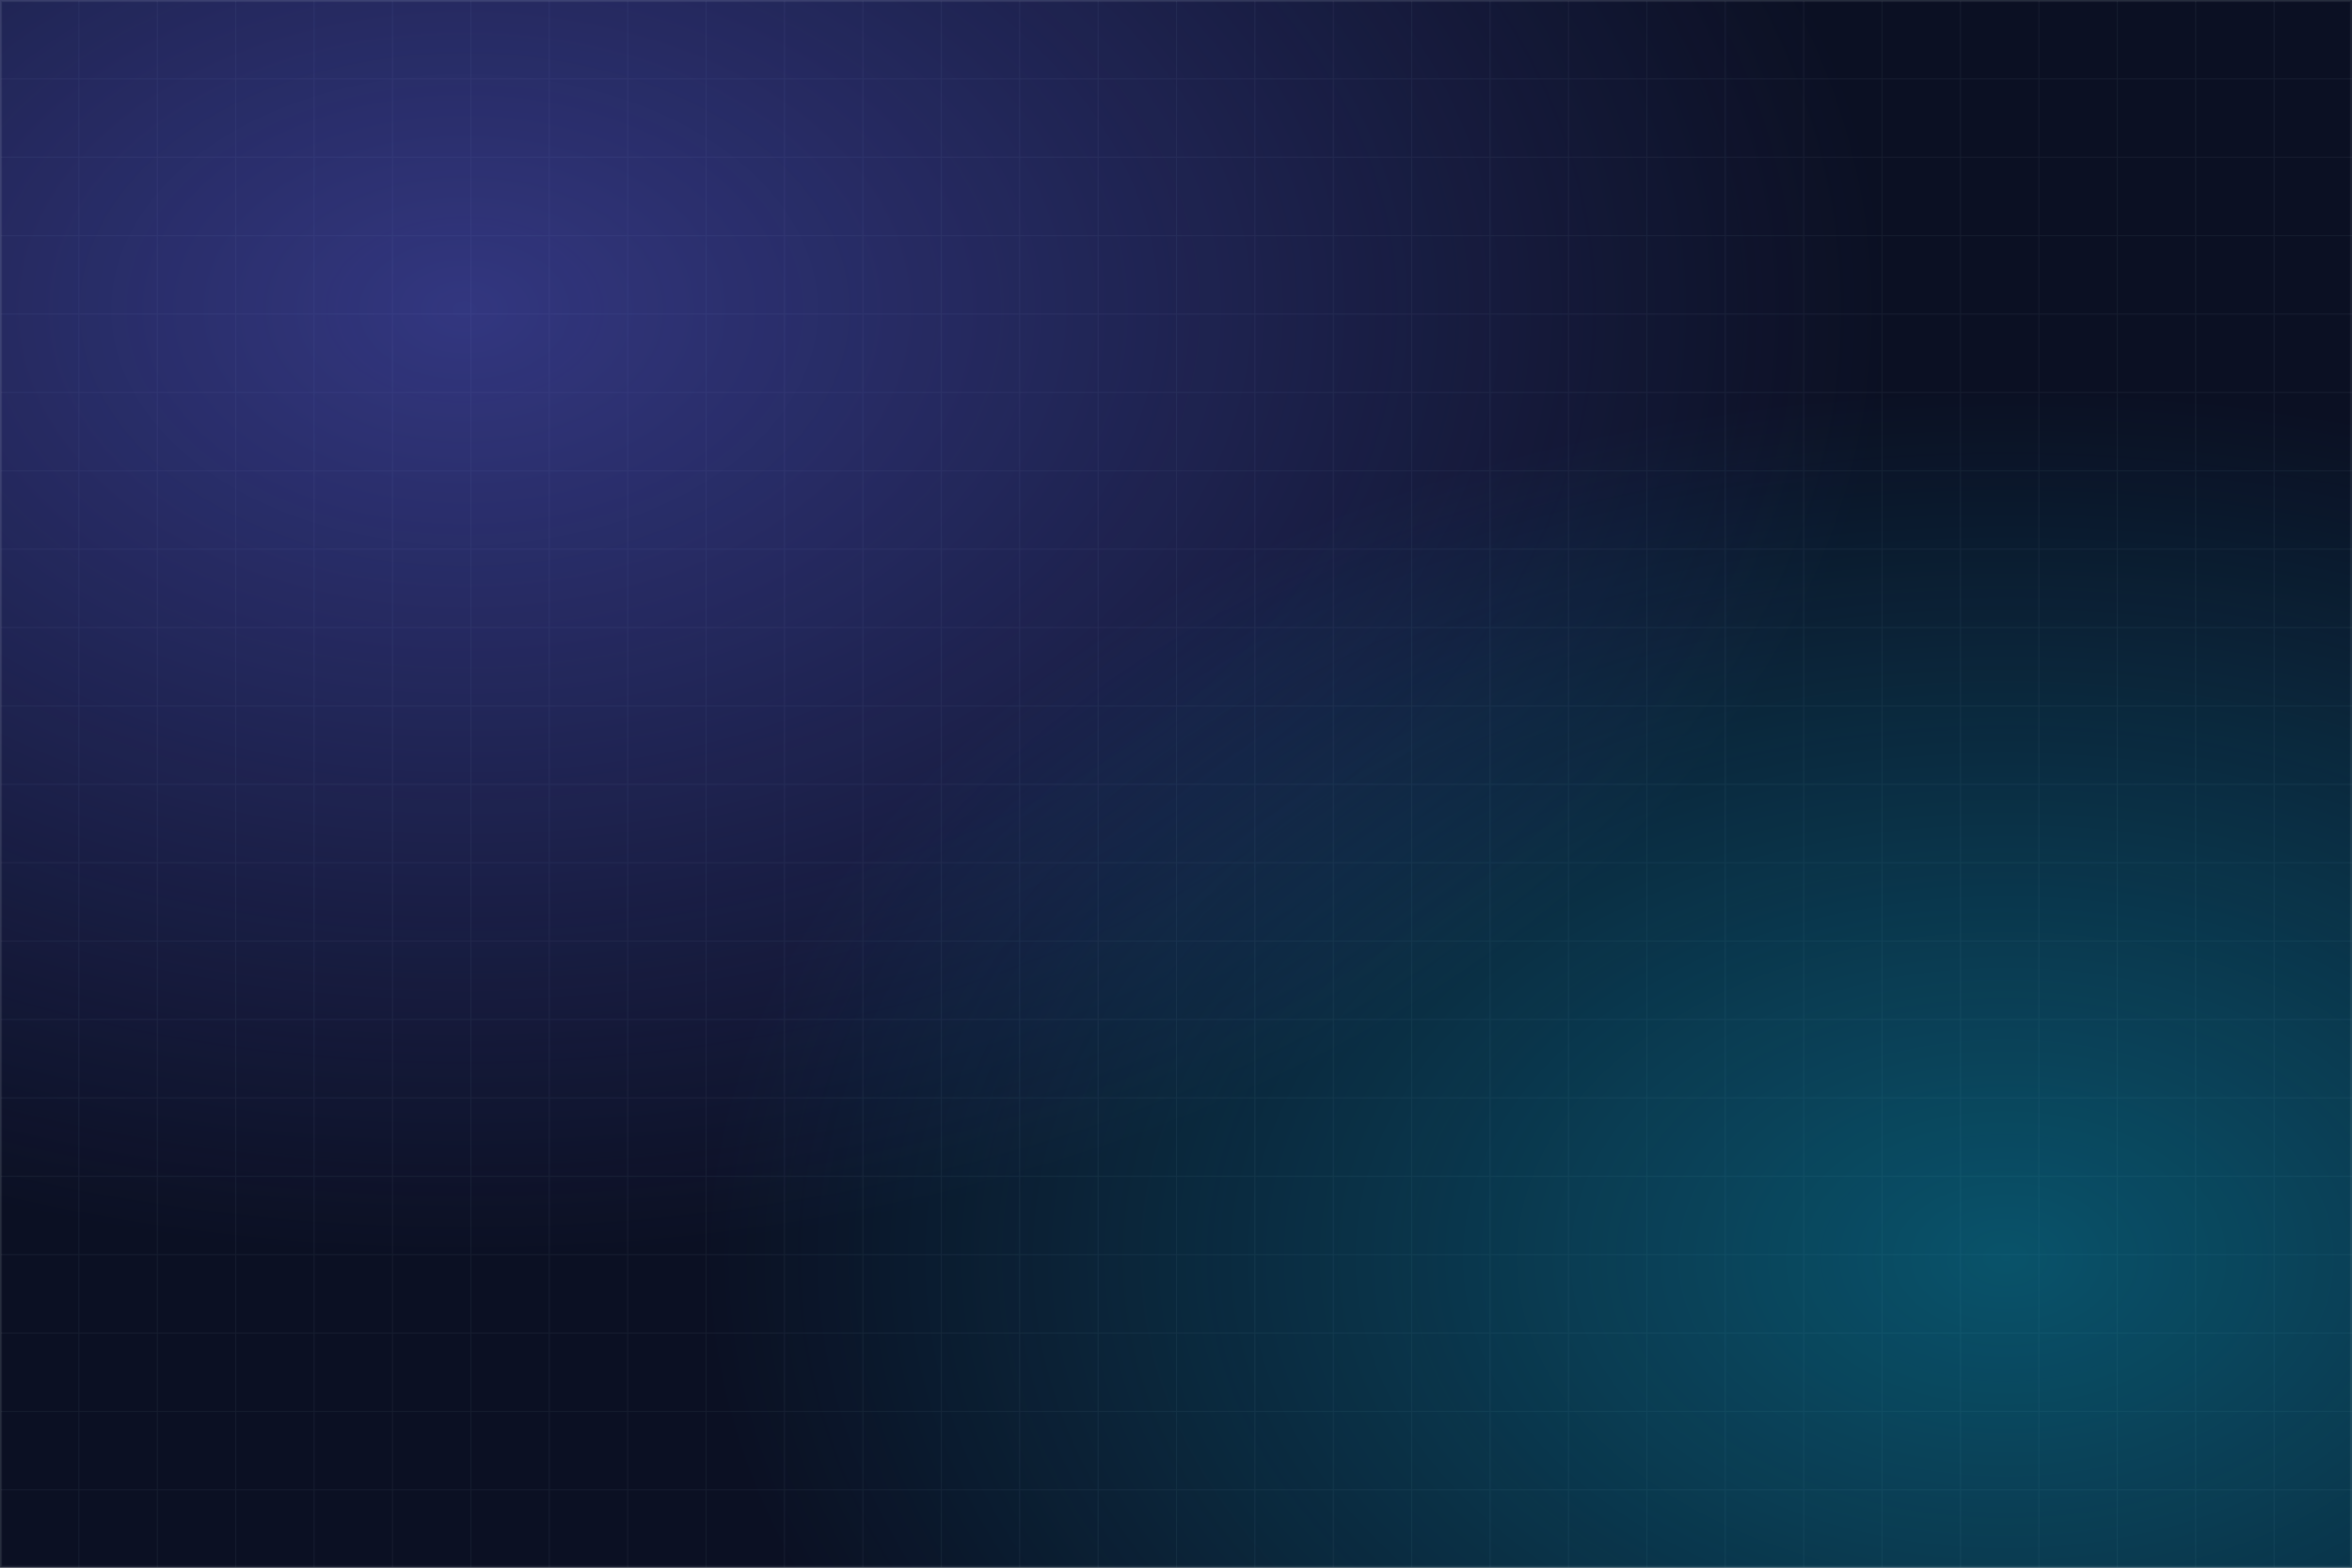
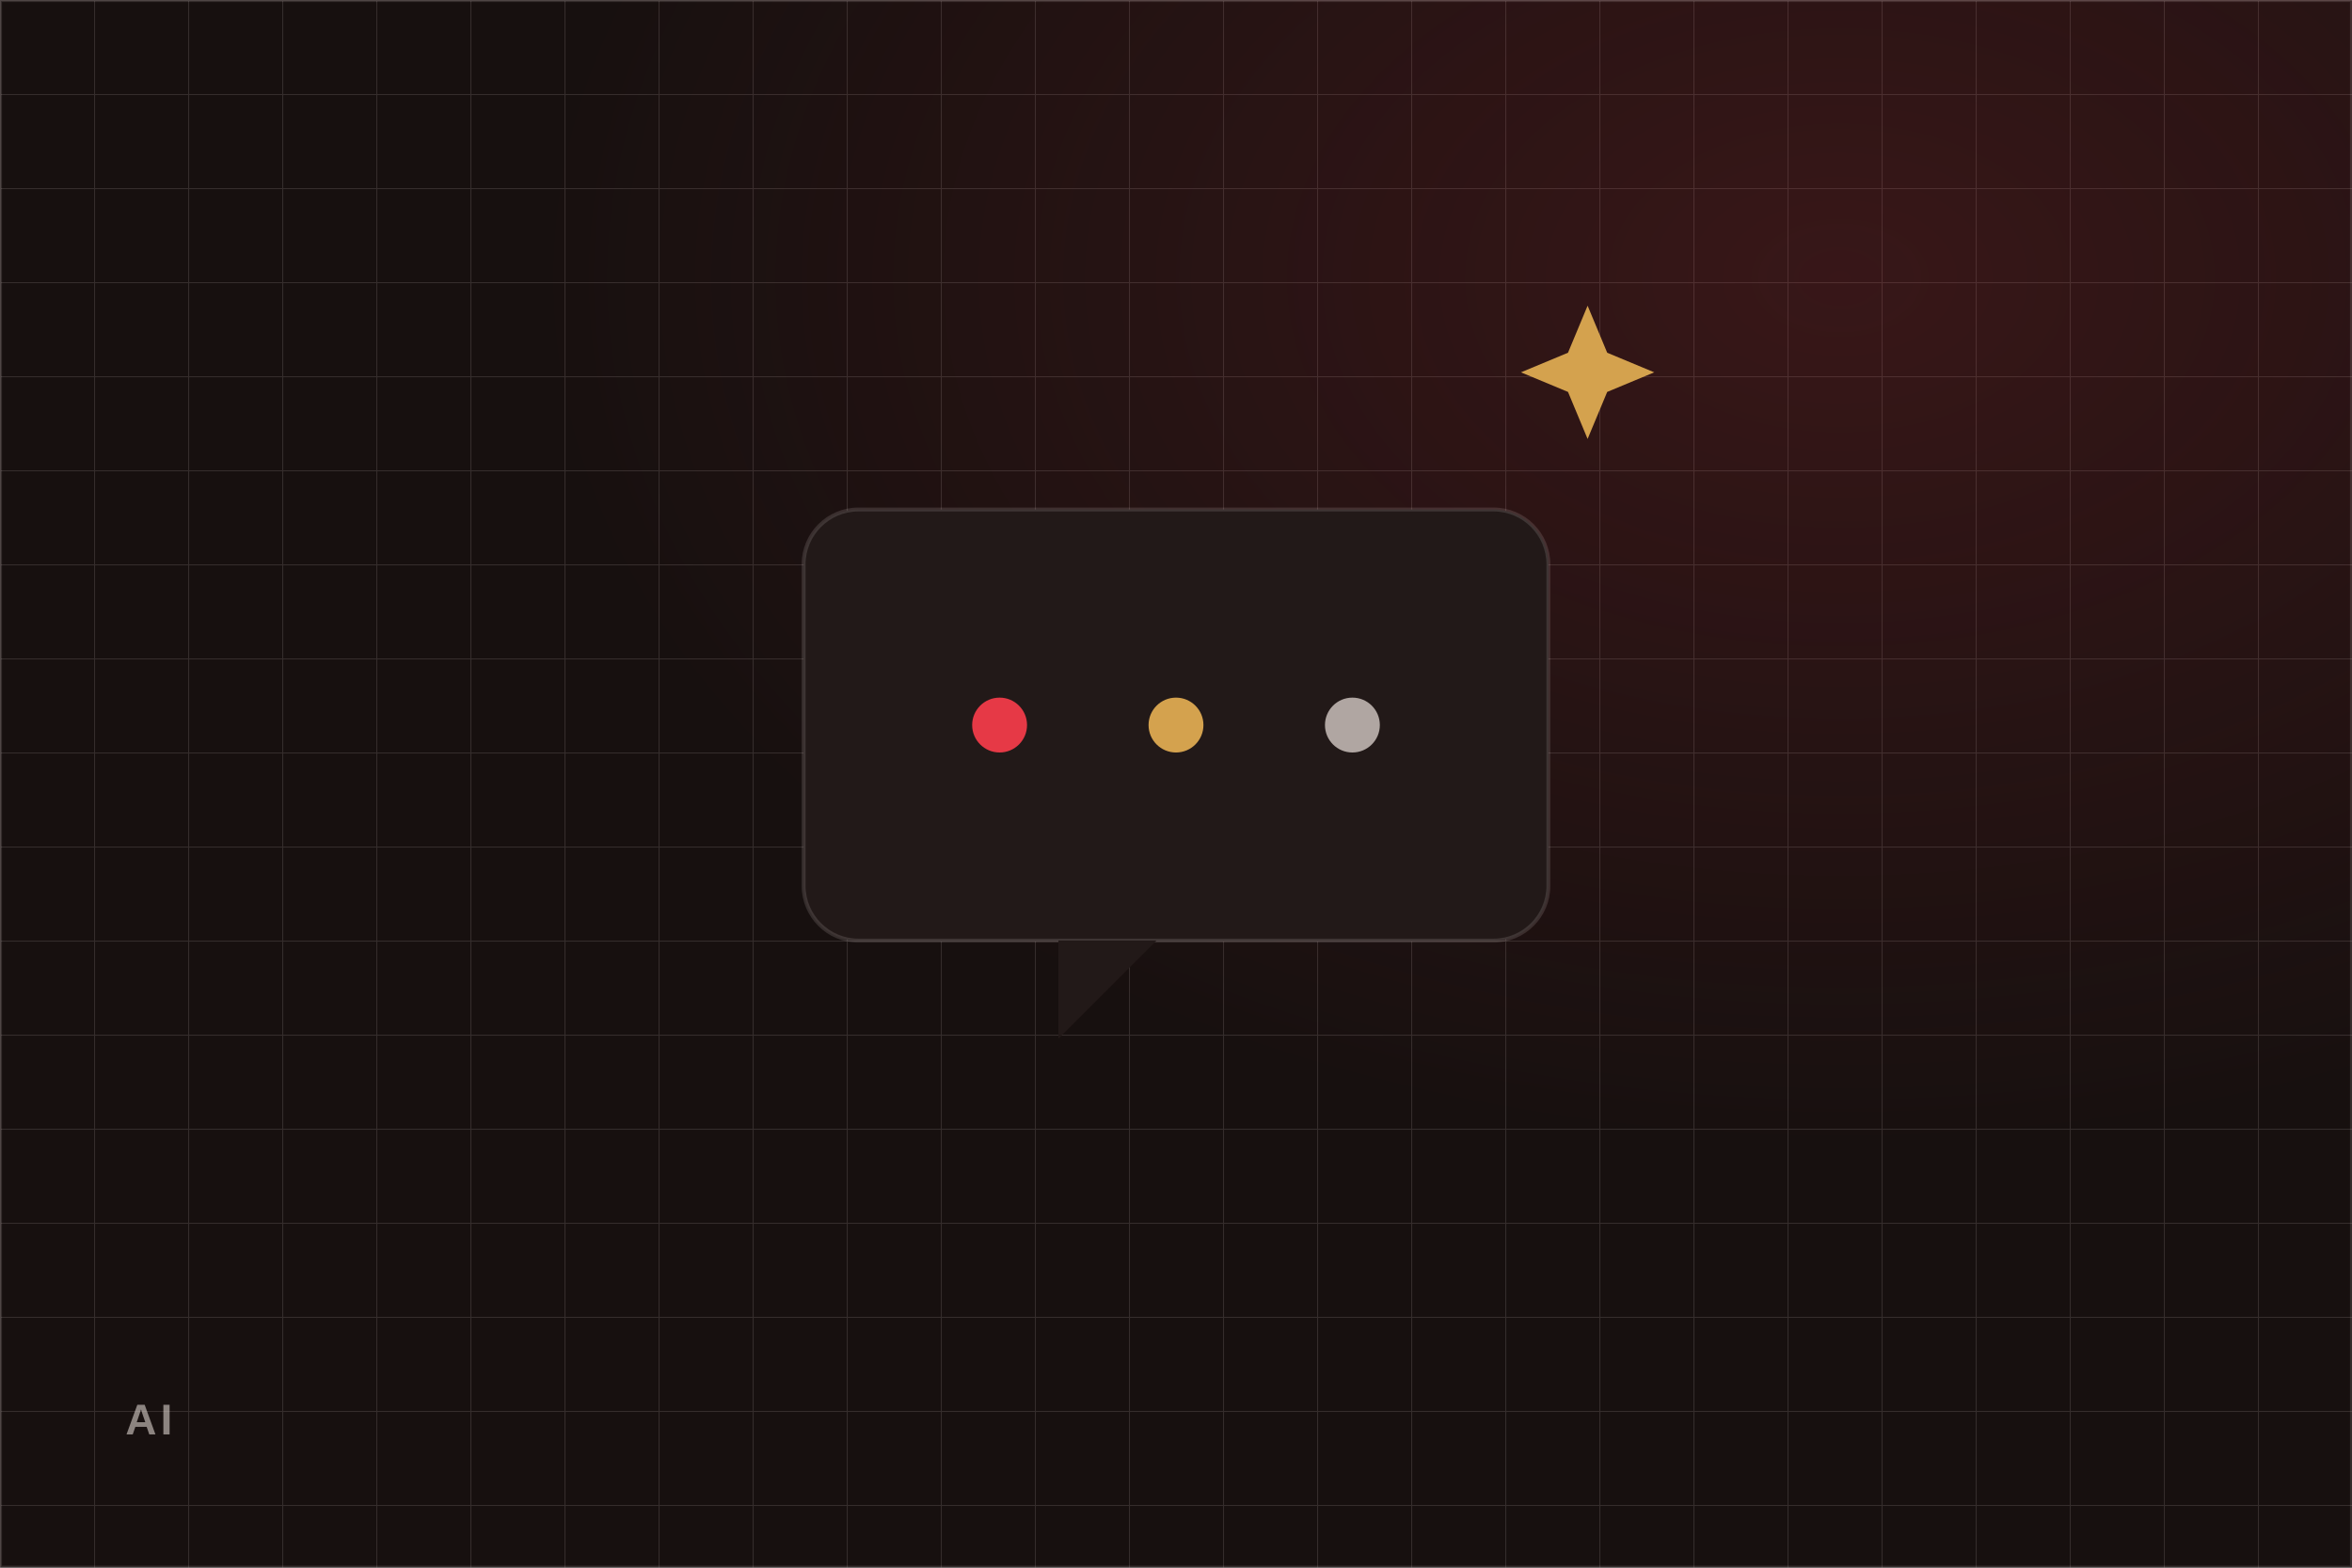
<svg xmlns="http://www.w3.org/2000/svg" viewBox="0 0 1200 800" width="1200" height="800">
  <defs>
-     <linearGradient id="bg3" x1="0%" y1="0%" x2="100%" y2="100%" gradientTransform="rotate(141)">
-       <stop offset="0%" stop-color="#0b1023" />
-       <stop offset="100%" stop-color="#050816" />
-     </linearGradient>
-     <radialGradient id="glow1_3" cx="20%" cy="20%" r="60%">
-       <stop offset="0%" stop-color="#6366F1" stop-opacity="0.45" />
-       <stop offset="100%" stop-color="#6366F1" stop-opacity="0" />
+     <radialGradient id="glow3" cx="78%" cy="18%" r="55%">
+       <stop offset="0%" stop-color="#E63946" stop-opacity="0.16" />
+       <stop offset="100%" stop-color="#E63946" stop-opacity="0" />
    </radialGradient>
-     <radialGradient id="glow2_3" cx="85%" cy="80%" r="55%">
-       <stop offset="0%" stop-color="#06B6D4" stop-opacity="0.4" />
-       <stop offset="100%" stop-color="#06B6D4" stop-opacity="0" />
-     </radialGradient>
-     <pattern id="grid3" width="40" height="40" patternUnits="userSpaceOnUse">
-       <path d="M 40 0 L 0 0 0 40" fill="none" stroke="rgba(148,163,184,0.08)" stroke-width="1" />
+     <pattern id="grid3" width="48" height="48" patternUnits="userSpaceOnUse">
+       <path d="M 48 0 L 0 0 0 48" fill="none" stroke="rgba(237,227,221,0.14)" stroke-width="1" />
    </pattern>
  </defs>
-   <rect width="1200" height="800" fill="url(#bg3)" />
+   <rect width="1200" height="800" fill="#17100F" />
  <rect width="1200" height="800" fill="url(#grid3)" />
-   <rect width="1200" height="800" fill="url(#glow1_3)" />
-   <rect width="1200" height="800" fill="url(#glow2_3)" />
-   <rect x="0.5" y="0.5" width="1199" height="799" fill="none" stroke="rgba(255,255,255,0.08)" />
+   <rect width="1200" height="800" fill="url(#glow3)" />
+   <rect x="0.5" y="0.5" width="1199" height="799" fill="none" stroke="rgba(237,227,221,0.14)" />
+   <g transform="translate(600,380)">
+     <rect x="-190" y="-120" width="380" height="220" rx="28" fill="#221918" stroke="rgba(237,227,221,0.14)" stroke-width="2" />
+     <path d="M -60 100 L -60 150 L -10 100 Z" fill="#221918" />
+     <circle cx="-90" cy="-10" r="14" fill="#E63946" />
+     <circle cx="0" cy="-10" r="14" fill="#D4A24E" />
+     <circle cx="90" cy="-10" r="14" fill="#EDE3DD" opacity="0.7" />
+     <g transform="translate(210,-190)">
+       <path d="M0 -34 L10 -10 L34 0 L10 10 L0 34 L-10 10 L-34 0 L-10 -10 Z" fill="#D4A24E" />
+     </g>
+   </g>
+   <text x="64" y="732" font-family="Arial, Helvetica, sans-serif" font-size="22" font-weight="700" letter-spacing="2" fill="#EDE3DD" opacity="0.55">AI</text>
</svg>
